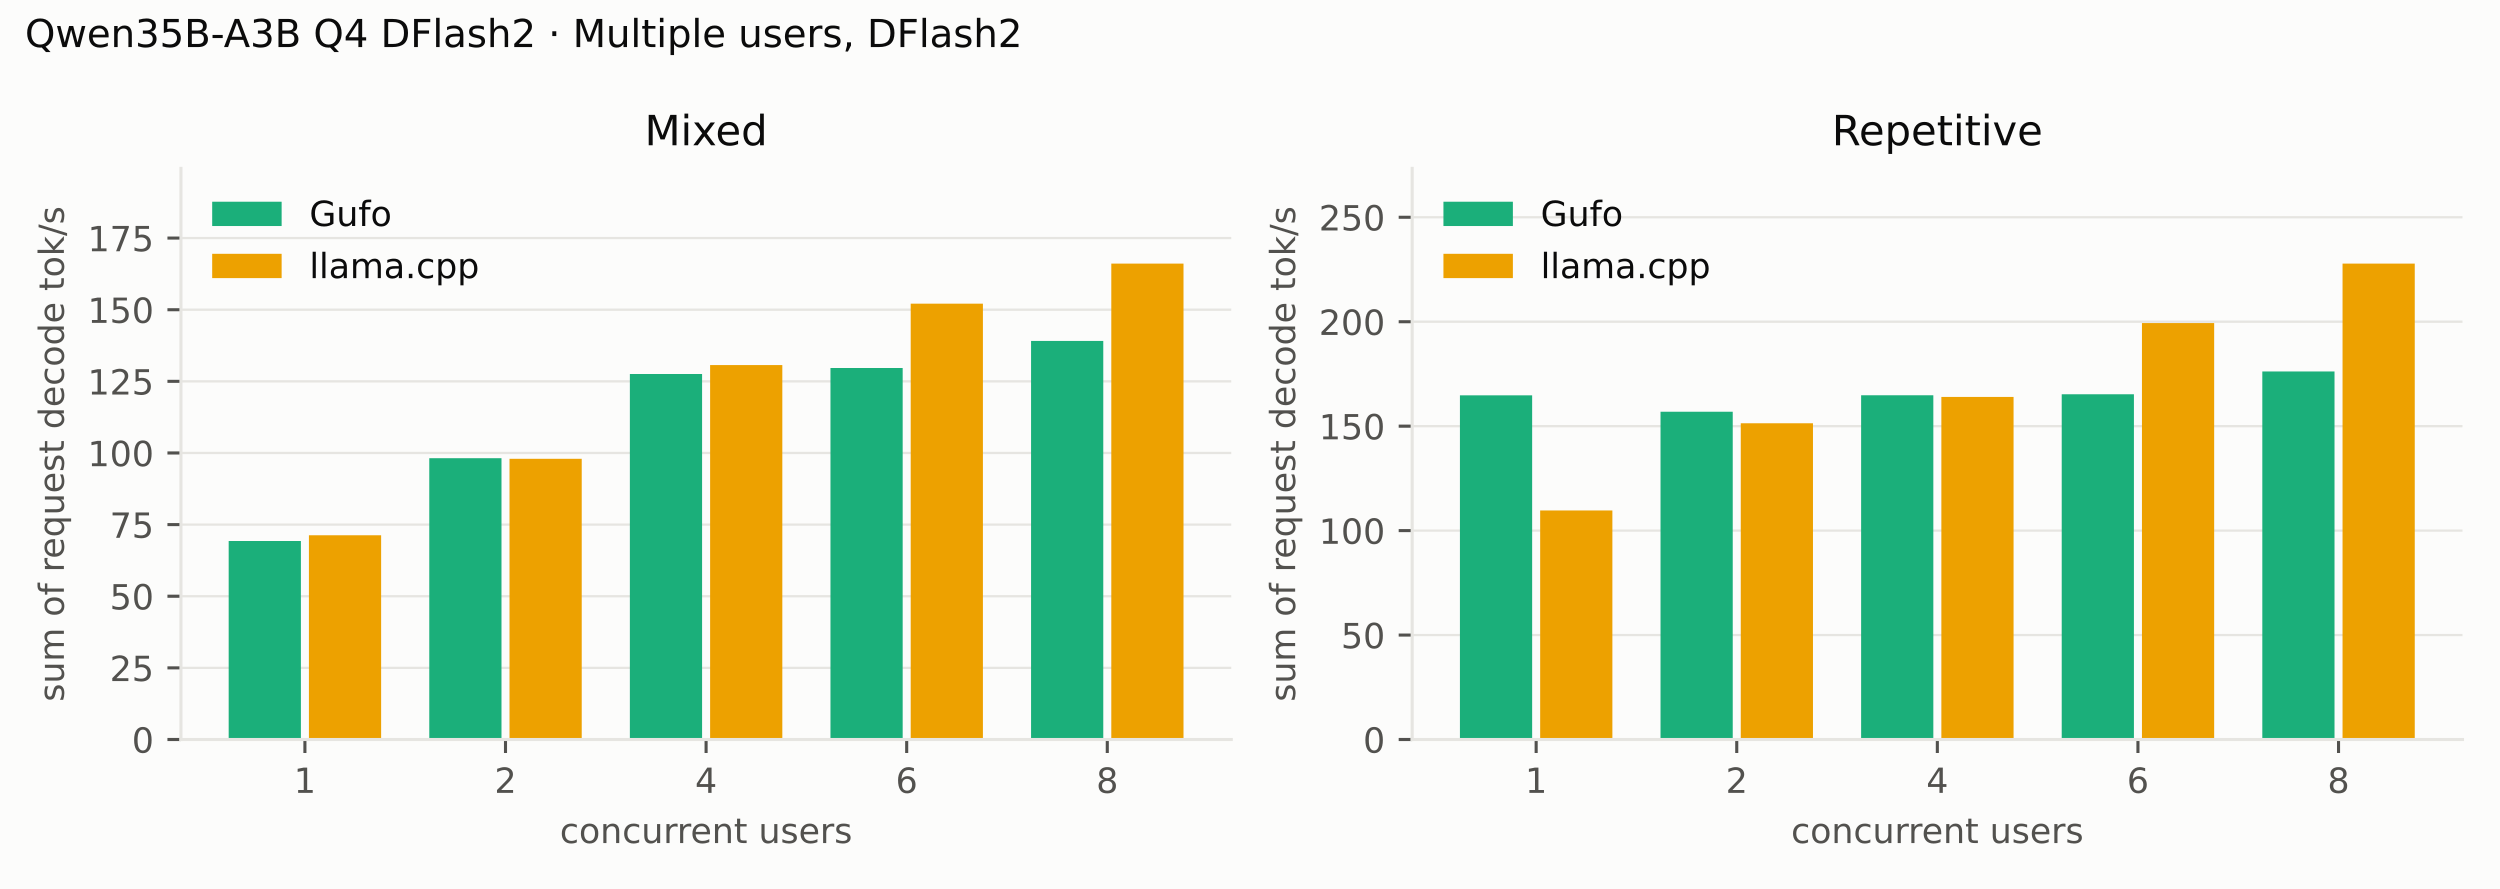
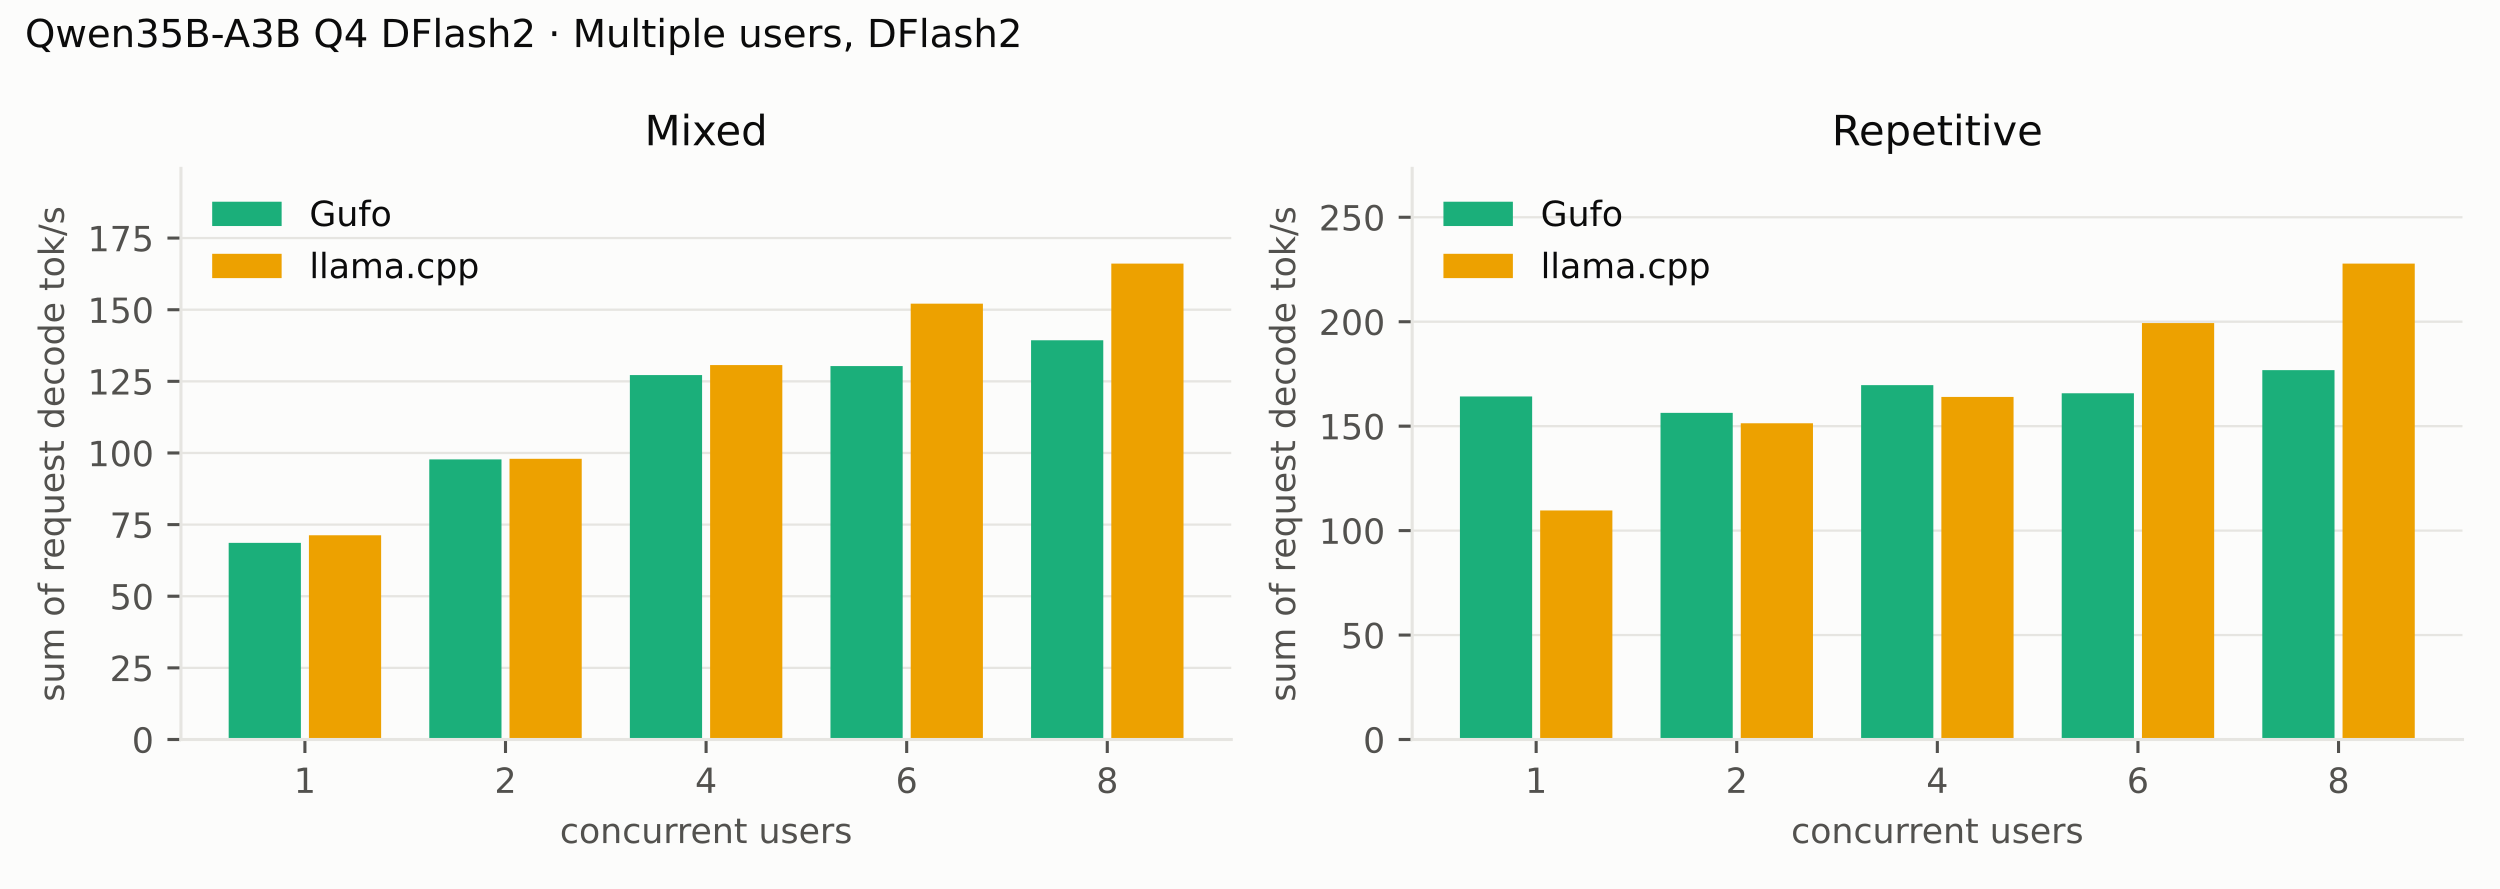
<svg xmlns="http://www.w3.org/2000/svg" xmlns:xlink="http://www.w3.org/1999/xlink" width="648pt" height="230.4pt" viewBox="0 0 648 230.4" version="1.1">
  <defs>
    <style type="text/css">*{stroke-linejoin: round; stroke-linecap: butt}</style>
  </defs>
  <g id="figure_1">
    <g id="patch_1">
      <path d="M 0 230.4 L 648 230.4 L 648 0 L 0 0 z " style="fill: #fcfcfb" />
    </g>
    <g id="axes_1">
      <g id="patch_2">
        <path d="M 46.899 191.68 L 319.14 191.68 L 319.14 43.647 L 46.899 43.647 z " style="fill: #fcfcfb" />
      </g>
      <g id="matplotlib.axis_1">
        <g id="xtick_1">
          <g id="line2d_1">
            <defs>
              <path id="m1ebf051f68" d="M 0 0 L 0 3.5 " style="stroke: #52514e; stroke-width: 0.8" />
            </defs>
            <g>
              <use xlink:href="#m1ebf051f68" x="79.032" y="191.68" style="fill: #52514e; stroke: #52514e; stroke-width: 0.8" />
            </g>
          </g>
          <g id="text_1">
            <text style="font-size: 9px; font-family: 'DejaVu Sans', 'Bitstream Vera Sans', 'Computer Modern Sans Serif', 'Lucida Grande', 'Verdana', 'Geneva', 'Lucid', 'Arial', 'Helvetica', 'Avant Garde', sans-serif; text-anchor: middle; fill: #52514e" x="79.032" y="205.518" transform="rotate(-0 79.03174 205.5179)">1</text>
          </g>
        </g>
        <g id="xtick_2">
          <g id="line2d_2">
            <g>
              <use xlink:href="#m1ebf051f68" x="131.026" y="191.68" style="fill: #52514e; stroke: #52514e; stroke-width: 0.8" />
            </g>
          </g>
          <g id="text_2">
            <text style="font-size: 9px; font-family: 'DejaVu Sans', 'Bitstream Vera Sans', 'Computer Modern Sans Serif', 'Lucida Grande', 'Verdana', 'Geneva', 'Lucid', 'Arial', 'Helvetica', 'Avant Garde', sans-serif; text-anchor: middle; fill: #52514e" x="131.026" y="205.518" transform="rotate(-0 131.0257 205.5179)">2</text>
          </g>
        </g>
        <g id="xtick_3">
          <g id="line2d_3">
            <g>
              <use xlink:href="#m1ebf051f68" x="183.02" y="191.68" style="fill: #52514e; stroke: #52514e; stroke-width: 0.8" />
            </g>
          </g>
          <g id="text_3">
            <text style="font-size: 9px; font-family: 'DejaVu Sans', 'Bitstream Vera Sans', 'Computer Modern Sans Serif', 'Lucida Grande', 'Verdana', 'Geneva', 'Lucid', 'Arial', 'Helvetica', 'Avant Garde', sans-serif; text-anchor: middle; fill: #52514e" x="183.02" y="205.518" transform="rotate(-0 183.0197 205.5179)">4</text>
          </g>
        </g>
        <g id="xtick_4">
          <g id="line2d_4">
            <g>
              <use xlink:href="#m1ebf051f68" x="235.014" y="191.68" style="fill: #52514e; stroke: #52514e; stroke-width: 0.8" />
            </g>
          </g>
          <g id="text_4">
            <text style="font-size: 9px; font-family: 'DejaVu Sans', 'Bitstream Vera Sans', 'Computer Modern Sans Serif', 'Lucida Grande', 'Verdana', 'Geneva', 'Lucid', 'Arial', 'Helvetica', 'Avant Garde', sans-serif; text-anchor: middle; fill: #52514e" x="235.014" y="205.518" transform="rotate(-0 235.0137 205.5179)">6</text>
          </g>
        </g>
        <g id="xtick_5">
          <g id="line2d_5">
            <g>
              <use xlink:href="#m1ebf051f68" x="287.008" y="191.68" style="fill: #52514e; stroke: #52514e; stroke-width: 0.8" />
            </g>
          </g>
          <g id="text_5">
            <text style="font-size: 9px; font-family: 'DejaVu Sans', 'Bitstream Vera Sans', 'Computer Modern Sans Serif', 'Lucida Grande', 'Verdana', 'Geneva', 'Lucid', 'Arial', 'Helvetica', 'Avant Garde', sans-serif; text-anchor: middle; fill: #52514e" x="287.008" y="205.518" transform="rotate(-0 287.0077 205.5179)">8</text>
          </g>
        </g>
        <g id="text_6">
          <text style="font-size: 9px; font-family: 'DejaVu Sans', 'Bitstream Vera Sans', 'Computer Modern Sans Serif', 'Lucida Grande', 'Verdana', 'Geneva', 'Lucid', 'Arial', 'Helvetica', 'Avant Garde', sans-serif; text-anchor: middle; fill: #52514e" x="183.02" y="218.518" transform="rotate(-0 183.0197 218.5179)">concurrent users</text>
        </g>
      </g>
      <g id="matplotlib.axis_2">
        <g id="ytick_1">
          <g id="line2d_6">
            <path d="M 46.899 191.68 L 319.14 191.68 " clip-path="url(#p1bdd1d52e2)" style="fill: none; stroke: #e6e5e1; stroke-width: 0.6; stroke-linecap: square" />
          </g>
          <g id="line2d_7">
            <defs>
              <path id="m680e5b1e24" d="M 0 0 L -3.5 0 " style="stroke: #52514e; stroke-width: 0.8" />
            </defs>
            <g>
              <use xlink:href="#m680e5b1e24" x="46.899" y="191.68" style="fill: #52514e; stroke: #52514e; stroke-width: 0.8" />
            </g>
          </g>
          <g id="text_7">
            <text style="font-size: 9px; font-family: 'DejaVu Sans', 'Bitstream Vera Sans', 'Computer Modern Sans Serif', 'Lucida Grande', 'Verdana', 'Geneva', 'Lucid', 'Arial', 'Helvetica', 'Avant Garde', sans-serif; text-anchor: end; fill: #52514e" x="39.899" y="195.099" transform="rotate(-0 39.89945 195.0989)">0</text>
          </g>
        </g>
        <g id="ytick_2">
          <g id="line2d_8">
            <path d="M 46.899 173.113 L 319.14 173.113 " clip-path="url(#p1bdd1d52e2)" style="fill: none; stroke: #e6e5e1; stroke-width: 0.6; stroke-linecap: square" />
          </g>
          <g id="line2d_9">
            <g>
              <use xlink:href="#m680e5b1e24" x="46.899" y="173.113" style="fill: #52514e; stroke: #52514e; stroke-width: 0.8" />
            </g>
          </g>
          <g id="text_8">
            <text style="font-size: 9px; font-family: 'DejaVu Sans', 'Bitstream Vera Sans', 'Computer Modern Sans Serif', 'Lucida Grande', 'Verdana', 'Geneva', 'Lucid', 'Arial', 'Helvetica', 'Avant Garde', sans-serif; text-anchor: end; fill: #52514e" x="39.899" y="176.532" transform="rotate(-0 39.89945 176.5317)">25</text>
          </g>
        </g>
        <g id="ytick_3">
          <g id="line2d_10">
            <path d="M 46.899 154.546 L 319.14 154.546 " clip-path="url(#p1bdd1d52e2)" style="fill: none; stroke: #e6e5e1; stroke-width: 0.6; stroke-linecap: square" />
          </g>
          <g id="line2d_11">
            <g>
              <use xlink:href="#m680e5b1e24" x="46.899" y="154.546" style="fill: #52514e; stroke: #52514e; stroke-width: 0.8" />
            </g>
          </g>
          <g id="text_9">
            <text style="font-size: 9px; font-family: 'DejaVu Sans', 'Bitstream Vera Sans', 'Computer Modern Sans Serif', 'Lucida Grande', 'Verdana', 'Geneva', 'Lucid', 'Arial', 'Helvetica', 'Avant Garde', sans-serif; text-anchor: end; fill: #52514e" x="39.899" y="157.964" transform="rotate(-0 39.89945 157.9645)">50</text>
          </g>
        </g>
        <g id="ytick_4">
          <g id="line2d_12">
            <path d="M 46.899 135.978 L 319.14 135.978 " clip-path="url(#p1bdd1d52e2)" style="fill: none; stroke: #e6e5e1; stroke-width: 0.6; stroke-linecap: square" />
          </g>
          <g id="line2d_13">
            <g>
              <use xlink:href="#m680e5b1e24" x="46.899" y="135.978" style="fill: #52514e; stroke: #52514e; stroke-width: 0.8" />
            </g>
          </g>
          <g id="text_10">
            <text style="font-size: 9px; font-family: 'DejaVu Sans', 'Bitstream Vera Sans', 'Computer Modern Sans Serif', 'Lucida Grande', 'Verdana', 'Geneva', 'Lucid', 'Arial', 'Helvetica', 'Avant Garde', sans-serif; text-anchor: end; fill: #52514e" x="39.899" y="139.397" transform="rotate(-0 39.89945 139.3972)">75</text>
          </g>
        </g>
        <g id="ytick_5">
          <g id="line2d_14">
            <path d="M 46.899 117.411 L 319.14 117.411 " clip-path="url(#p1bdd1d52e2)" style="fill: none; stroke: #e6e5e1; stroke-width: 0.6; stroke-linecap: square" />
          </g>
          <g id="line2d_15">
            <g>
              <use xlink:href="#m680e5b1e24" x="46.899" y="117.411" style="fill: #52514e; stroke: #52514e; stroke-width: 0.8" />
            </g>
          </g>
          <g id="text_11">
            <text style="font-size: 9px; font-family: 'DejaVu Sans', 'Bitstream Vera Sans', 'Computer Modern Sans Serif', 'Lucida Grande', 'Verdana', 'Geneva', 'Lucid', 'Arial', 'Helvetica', 'Avant Garde', sans-serif; text-anchor: end; fill: #52514e" x="39.899" y="120.83" transform="rotate(-0 39.89945 120.83)">100</text>
          </g>
        </g>
        <g id="ytick_6">
          <g id="line2d_16">
            <path d="M 46.899 98.844 L 319.14 98.844 " clip-path="url(#p1bdd1d52e2)" style="fill: none; stroke: #e6e5e1; stroke-width: 0.6; stroke-linecap: square" />
          </g>
          <g id="line2d_17">
            <g>
              <use xlink:href="#m680e5b1e24" x="46.899" y="98.844" style="fill: #52514e; stroke: #52514e; stroke-width: 0.8" />
            </g>
          </g>
          <g id="text_12">
            <text style="font-size: 9px; font-family: 'DejaVu Sans', 'Bitstream Vera Sans', 'Computer Modern Sans Serif', 'Lucida Grande', 'Verdana', 'Geneva', 'Lucid', 'Arial', 'Helvetica', 'Avant Garde', sans-serif; text-anchor: end; fill: #52514e" x="39.899" y="102.263" transform="rotate(-0 39.89945 102.2627)">125</text>
          </g>
        </g>
        <g id="ytick_7">
          <g id="line2d_18">
            <path d="M 46.899 80.277 L 319.14 80.277 " clip-path="url(#p1bdd1d52e2)" style="fill: none; stroke: #e6e5e1; stroke-width: 0.6; stroke-linecap: square" />
          </g>
          <g id="line2d_19">
            <g>
              <use xlink:href="#m680e5b1e24" x="46.899" y="80.277" style="fill: #52514e; stroke: #52514e; stroke-width: 0.8" />
            </g>
          </g>
          <g id="text_13">
            <text style="font-size: 9px; font-family: 'DejaVu Sans', 'Bitstream Vera Sans', 'Computer Modern Sans Serif', 'Lucida Grande', 'Verdana', 'Geneva', 'Lucid', 'Arial', 'Helvetica', 'Avant Garde', sans-serif; text-anchor: end; fill: #52514e" x="39.899" y="83.695" transform="rotate(-0 39.89945 83.69549)">150</text>
          </g>
        </g>
        <g id="ytick_8">
          <g id="line2d_20">
            <path d="M 46.899 61.709 L 319.14 61.709 " clip-path="url(#p1bdd1d52e2)" style="fill: none; stroke: #e6e5e1; stroke-width: 0.6; stroke-linecap: square" />
          </g>
          <g id="line2d_21">
            <g>
              <use xlink:href="#m680e5b1e24" x="46.899" y="61.709" style="fill: #52514e; stroke: #52514e; stroke-width: 0.8" />
            </g>
          </g>
          <g id="text_14">
            <text style="font-size: 9px; font-family: 'DejaVu Sans', 'Bitstream Vera Sans', 'Computer Modern Sans Serif', 'Lucida Grande', 'Verdana', 'Geneva', 'Lucid', 'Arial', 'Helvetica', 'Avant Garde', sans-serif; text-anchor: end; fill: #52514e" x="39.899" y="65.128" transform="rotate(-0 39.89945 65.12825)">175</text>
          </g>
        </g>
        <g id="text_15">
          <text style="font-size: 9px; font-family: 'DejaVu Sans', 'Bitstream Vera Sans', 'Computer Modern Sans Serif', 'Lucida Grande', 'Verdana', 'Geneva', 'Lucid', 'Arial', 'Helvetica', 'Avant Garde', sans-serif; text-anchor: middle; fill: #52514e" x="16.559" y="117.664" transform="rotate(-90 16.55859 117.6635)">sum of request decode tok/s</text>
        </g>
      </g>
      <g id="patch_3">
-         <path d="M 59.274 191.68 L 77.992 191.68 L 77.992 140.226 L 59.274 140.226 z " clip-path="url(#p1bdd1d52e2)" style="fill: #1baf7a" />
+         <path d="M 59.274 191.68 L 77.992 191.68 L 77.992 140.717 L 59.274 140.717 z " clip-path="url(#p1bdd1d52e2)" style="fill: #1baf7a" />
      </g>
      <g id="patch_4">
-         <path d="M 111.268 191.68 L 129.986 191.68 L 129.986 118.763 L 111.268 118.763 z " clip-path="url(#p1bdd1d52e2)" style="fill: #1baf7a" />
+         <path d="M 111.268 191.68 L 129.986 191.68 L 129.986 119.082 L 111.268 119.082 z " clip-path="url(#p1bdd1d52e2)" style="fill: #1baf7a" />
      </g>
      <g id="patch_5">
-         <path d="M 163.262 191.68 L 181.98 191.68 L 181.98 96.935 L 163.262 96.935 z " clip-path="url(#p1bdd1d52e2)" style="fill: #1baf7a" />
+         <path d="M 163.262 191.68 L 181.98 191.68 L 181.98 97.21 L 163.262 97.21 z " clip-path="url(#p1bdd1d52e2)" style="fill: #1baf7a" />
      </g>
      <g id="patch_6">
-         <path d="M 215.256 191.68 L 233.974 191.68 L 233.974 95.383 L 215.256 95.383 z " clip-path="url(#p1bdd1d52e2)" style="fill: #1baf7a" />
+         <path d="M 215.256 191.68 L 233.974 191.68 L 233.974 94.893 L 215.256 94.893 z " clip-path="url(#p1bdd1d52e2)" style="fill: #1baf7a" />
      </g>
      <g id="patch_7">
-         <path d="M 267.25 191.68 L 285.968 191.68 L 285.968 88.364 L 267.25 88.364 z " clip-path="url(#p1bdd1d52e2)" style="fill: #1baf7a" />
+         <path d="M 267.25 191.68 L 285.968 191.68 L 285.968 88.201 L 267.25 88.201 z " clip-path="url(#p1bdd1d52e2)" style="fill: #1baf7a" />
      </g>
      <g id="patch_8">
        <path d="M 80.072 191.68 L 98.789 191.68 L 98.789 138.734 L 80.072 138.734 z " clip-path="url(#p1bdd1d52e2)" style="fill: #eda100" />
      </g>
      <g id="patch_9">
        <path d="M 132.066 191.68 L 150.783 191.68 L 150.783 118.926 L 132.066 118.926 z " clip-path="url(#p1bdd1d52e2)" style="fill: #eda100" />
      </g>
      <g id="patch_10">
        <path d="M 184.06 191.68 L 202.777 191.68 L 202.777 94.618 L 184.06 94.618 z " clip-path="url(#p1bdd1d52e2)" style="fill: #eda100" />
      </g>
      <g id="patch_11">
        <path d="M 236.054 191.68 L 254.771 191.68 L 254.771 78.709 L 236.054 78.709 z " clip-path="url(#p1bdd1d52e2)" style="fill: #eda100" />
      </g>
      <g id="patch_12">
        <path d="M 288.048 191.68 L 306.765 191.68 L 306.765 68.319 L 288.048 68.319 z " clip-path="url(#p1bdd1d52e2)" style="fill: #eda100" />
      </g>
      <g id="patch_13">
        <path d="M 46.899 191.68 L 46.899 43.647 " style="fill: none; stroke: #e6e5e1; stroke-width: 0.8; stroke-linejoin: miter; stroke-linecap: square" />
      </g>
      <g id="patch_14">
        <path d="M 46.899 191.68 L 319.14 191.68 " style="fill: none; stroke: #e6e5e1; stroke-width: 0.8; stroke-linejoin: miter; stroke-linecap: square" />
      </g>
      <g id="text_16">
        <text style="font-size: 10.8px; font-family: 'DejaVu Sans', 'Bitstream Vera Sans', 'Computer Modern Sans Serif', 'Lucida Grande', 'Verdana', 'Geneva', 'Lucid', 'Arial', 'Helvetica', 'Avant Garde', sans-serif; text-anchor: middle; fill: #0b0b0b" x="183.02" y="37.647" transform="rotate(-0 183.0197 37.64709)">Mixed</text>
      </g>
      <g id="legend_1">
        <g id="patch_15">
          <path d="M 54.999 58.586 L 72.999 58.586 L 72.999 52.286 L 54.999 52.286 z " style="fill: #1baf7a" />
        </g>
        <g id="text_17">
          <text style="font-size: 9px; font-family: 'DejaVu Sans', 'Bitstream Vera Sans', 'Computer Modern Sans Serif', 'Lucida Grande', 'Verdana', 'Geneva', 'Lucid', 'Arial', 'Helvetica', 'Avant Garde', sans-serif; text-anchor: start; fill: #0b0b0b" x="80.199" y="58.586" transform="rotate(-0 80.19945 58.58569)">Gufo</text>
        </g>
        <g id="patch_16">
          <path d="M 54.999 72.086 L 72.999 72.086 L 72.999 65.786 L 54.999 65.786 z " style="fill: #eda100" />
        </g>
        <g id="text_18">
          <text style="font-size: 9px; font-family: 'DejaVu Sans', 'Bitstream Vera Sans', 'Computer Modern Sans Serif', 'Lucida Grande', 'Verdana', 'Geneva', 'Lucid', 'Arial', 'Helvetica', 'Avant Garde', sans-serif; text-anchor: start; fill: #0b0b0b" x="80.199" y="72.086" transform="rotate(-0 80.19945 72.08639)">llama.cpp</text>
        </g>
      </g>
    </g>
    <g id="axes_2">
      <g id="patch_17">
        <path d="M 366.039 191.68 L 638.28 191.68 L 638.28 43.647 L 366.039 43.647 z " style="fill: #fcfcfb" />
      </g>
      <g id="matplotlib.axis_3">
        <g id="xtick_6">
          <g id="line2d_22">
            <g>
              <use xlink:href="#m1ebf051f68" x="398.172" y="191.68" style="fill: #52514e; stroke: #52514e; stroke-width: 0.8" />
            </g>
          </g>
          <g id="text_19">
            <text style="font-size: 9px; font-family: 'DejaVu Sans', 'Bitstream Vera Sans', 'Computer Modern Sans Serif', 'Lucida Grande', 'Verdana', 'Geneva', 'Lucid', 'Arial', 'Helvetica', 'Avant Garde', sans-serif; text-anchor: middle; fill: #52514e" x="398.172" y="205.518" transform="rotate(-0 398.1717 205.5179)">1</text>
          </g>
        </g>
        <g id="xtick_7">
          <g id="line2d_23">
            <g>
              <use xlink:href="#m1ebf051f68" x="450.166" y="191.68" style="fill: #52514e; stroke: #52514e; stroke-width: 0.8" />
            </g>
          </g>
          <g id="text_20">
            <text style="font-size: 9px; font-family: 'DejaVu Sans', 'Bitstream Vera Sans', 'Computer Modern Sans Serif', 'Lucida Grande', 'Verdana', 'Geneva', 'Lucid', 'Arial', 'Helvetica', 'Avant Garde', sans-serif; text-anchor: middle; fill: #52514e" x="450.166" y="205.518" transform="rotate(-0 450.1657 205.5179)">2</text>
          </g>
        </g>
        <g id="xtick_8">
          <g id="line2d_24">
            <g>
              <use xlink:href="#m1ebf051f68" x="502.16" y="191.68" style="fill: #52514e; stroke: #52514e; stroke-width: 0.8" />
            </g>
          </g>
          <g id="text_21">
            <text style="font-size: 9px; font-family: 'DejaVu Sans', 'Bitstream Vera Sans', 'Computer Modern Sans Serif', 'Lucida Grande', 'Verdana', 'Geneva', 'Lucid', 'Arial', 'Helvetica', 'Avant Garde', sans-serif; text-anchor: middle; fill: #52514e" x="502.16" y="205.518" transform="rotate(-0 502.1597 205.5179)">4</text>
          </g>
        </g>
        <g id="xtick_9">
          <g id="line2d_25">
            <g>
              <use xlink:href="#m1ebf051f68" x="554.154" y="191.68" style="fill: #52514e; stroke: #52514e; stroke-width: 0.8" />
            </g>
          </g>
          <g id="text_22">
            <text style="font-size: 9px; font-family: 'DejaVu Sans', 'Bitstream Vera Sans', 'Computer Modern Sans Serif', 'Lucida Grande', 'Verdana', 'Geneva', 'Lucid', 'Arial', 'Helvetica', 'Avant Garde', sans-serif; text-anchor: middle; fill: #52514e" x="554.154" y="205.518" transform="rotate(-0 554.1537 205.5179)">6</text>
          </g>
        </g>
        <g id="xtick_10">
          <g id="line2d_26">
            <g>
              <use xlink:href="#m1ebf051f68" x="606.148" y="191.68" style="fill: #52514e; stroke: #52514e; stroke-width: 0.8" />
            </g>
          </g>
          <g id="text_23">
            <text style="font-size: 9px; font-family: 'DejaVu Sans', 'Bitstream Vera Sans', 'Computer Modern Sans Serif', 'Lucida Grande', 'Verdana', 'Geneva', 'Lucid', 'Arial', 'Helvetica', 'Avant Garde', sans-serif; text-anchor: middle; fill: #52514e" x="606.148" y="205.518" transform="rotate(-0 606.1477 205.5179)">8</text>
          </g>
        </g>
        <g id="text_24">
          <text style="font-size: 9px; font-family: 'DejaVu Sans', 'Bitstream Vera Sans', 'Computer Modern Sans Serif', 'Lucida Grande', 'Verdana', 'Geneva', 'Lucid', 'Arial', 'Helvetica', 'Avant Garde', sans-serif; text-anchor: middle; fill: #52514e" x="502.16" y="218.518" transform="rotate(-0 502.1597 218.5179)">concurrent users</text>
        </g>
      </g>
      <g id="matplotlib.axis_4">
        <g id="ytick_9">
          <g id="line2d_27">
            <path d="M 366.039 191.68 L 638.28 191.68 " clip-path="url(#pbed3e39741)" style="fill: none; stroke: #e6e5e1; stroke-width: 0.6; stroke-linecap: square" />
          </g>
          <g id="line2d_28">
            <g>
              <use xlink:href="#m680e5b1e24" x="366.039" y="191.68" style="fill: #52514e; stroke: #52514e; stroke-width: 0.8" />
            </g>
          </g>
          <g id="text_25">
            <text style="font-size: 9px; font-family: 'DejaVu Sans', 'Bitstream Vera Sans', 'Computer Modern Sans Serif', 'Lucida Grande', 'Verdana', 'Geneva', 'Lucid', 'Arial', 'Helvetica', 'Avant Garde', sans-serif; text-anchor: end; fill: #52514e" x="359.039" y="195.099" transform="rotate(-0 359.0395 195.0989)">0</text>
          </g>
        </g>
        <g id="ytick_10">
          <g id="line2d_29">
            <path d="M 366.039 164.607 L 638.28 164.607 " clip-path="url(#pbed3e39741)" style="fill: none; stroke: #e6e5e1; stroke-width: 0.6; stroke-linecap: square" />
          </g>
          <g id="line2d_30">
            <g>
              <use xlink:href="#m680e5b1e24" x="366.039" y="164.607" style="fill: #52514e; stroke: #52514e; stroke-width: 0.8" />
            </g>
          </g>
          <g id="text_26">
            <text style="font-size: 9px; font-family: 'DejaVu Sans', 'Bitstream Vera Sans', 'Computer Modern Sans Serif', 'Lucida Grande', 'Verdana', 'Geneva', 'Lucid', 'Arial', 'Helvetica', 'Avant Garde', sans-serif; text-anchor: end; fill: #52514e" x="359.039" y="168.026" transform="rotate(-0 359.0395 168.026)">50</text>
          </g>
        </g>
        <g id="ytick_11">
          <g id="line2d_31">
            <path d="M 366.039 137.534 L 638.28 137.534 " clip-path="url(#pbed3e39741)" style="fill: none; stroke: #e6e5e1; stroke-width: 0.6; stroke-linecap: square" />
          </g>
          <g id="line2d_32">
            <g>
              <use xlink:href="#m680e5b1e24" x="366.039" y="137.534" style="fill: #52514e; stroke: #52514e; stroke-width: 0.8" />
            </g>
          </g>
          <g id="text_27">
            <text style="font-size: 9px; font-family: 'DejaVu Sans', 'Bitstream Vera Sans', 'Computer Modern Sans Serif', 'Lucida Grande', 'Verdana', 'Geneva', 'Lucid', 'Arial', 'Helvetica', 'Avant Garde', sans-serif; text-anchor: end; fill: #52514e" x="359.039" y="140.953" transform="rotate(-0 359.0395 140.953)">100</text>
          </g>
        </g>
        <g id="ytick_12">
          <g id="line2d_33">
            <path d="M 366.039 110.461 L 638.28 110.461 " clip-path="url(#pbed3e39741)" style="fill: none; stroke: #e6e5e1; stroke-width: 0.6; stroke-linecap: square" />
          </g>
          <g id="line2d_34">
            <g>
              <use xlink:href="#m680e5b1e24" x="366.039" y="110.461" style="fill: #52514e; stroke: #52514e; stroke-width: 0.8" />
            </g>
          </g>
          <g id="text_28">
            <text style="font-size: 9px; font-family: 'DejaVu Sans', 'Bitstream Vera Sans', 'Computer Modern Sans Serif', 'Lucida Grande', 'Verdana', 'Geneva', 'Lucid', 'Arial', 'Helvetica', 'Avant Garde', sans-serif; text-anchor: end; fill: #52514e" x="359.039" y="113.88" transform="rotate(-0 359.0395 113.88)">150</text>
          </g>
        </g>
        <g id="ytick_13">
          <g id="line2d_35">
            <path d="M 366.039 83.388 L 638.28 83.388 " clip-path="url(#pbed3e39741)" style="fill: none; stroke: #e6e5e1; stroke-width: 0.6; stroke-linecap: square" />
          </g>
          <g id="line2d_36">
            <g>
              <use xlink:href="#m680e5b1e24" x="366.039" y="83.388" style="fill: #52514e; stroke: #52514e; stroke-width: 0.8" />
            </g>
          </g>
          <g id="text_29">
            <text style="font-size: 9px; font-family: 'DejaVu Sans', 'Bitstream Vera Sans', 'Computer Modern Sans Serif', 'Lucida Grande', 'Verdana', 'Geneva', 'Lucid', 'Arial', 'Helvetica', 'Avant Garde', sans-serif; text-anchor: end; fill: #52514e" x="359.039" y="86.807" transform="rotate(-0 359.0395 86.80701)">200</text>
          </g>
        </g>
        <g id="ytick_14">
          <g id="line2d_37">
            <path d="M 366.039 56.315 L 638.28 56.315 " clip-path="url(#pbed3e39741)" style="fill: none; stroke: #e6e5e1; stroke-width: 0.6; stroke-linecap: square" />
          </g>
          <g id="line2d_38">
            <g>
              <use xlink:href="#m680e5b1e24" x="366.039" y="56.315" style="fill: #52514e; stroke: #52514e; stroke-width: 0.8" />
            </g>
          </g>
          <g id="text_30">
            <text style="font-size: 9px; font-family: 'DejaVu Sans', 'Bitstream Vera Sans', 'Computer Modern Sans Serif', 'Lucida Grande', 'Verdana', 'Geneva', 'Lucid', 'Arial', 'Helvetica', 'Avant Garde', sans-serif; text-anchor: end; fill: #52514e" x="359.039" y="59.734" transform="rotate(-0 359.0395 59.73403)">250</text>
          </g>
        </g>
        <g id="text_31">
          <text style="font-size: 9px; font-family: 'DejaVu Sans', 'Bitstream Vera Sans', 'Computer Modern Sans Serif', 'Lucida Grande', 'Verdana', 'Geneva', 'Lucid', 'Arial', 'Helvetica', 'Avant Garde', sans-serif; text-anchor: middle; fill: #52514e" x="335.699" y="117.664" transform="rotate(-90 335.6986 117.6635)">sum of request decode tok/s</text>
        </g>
      </g>
      <g id="patch_18">
-         <path d="M 378.414 191.68 L 397.132 191.68 L 397.132 102.475 L 378.414 102.475 z " clip-path="url(#pbed3e39741)" style="fill: #1baf7a" />
+         <path d="M 378.414 191.68 L 397.132 191.68 L 397.132 102.756 L 378.414 102.756 z " clip-path="url(#pbed3e39741)" style="fill: #1baf7a" />
      </g>
      <g id="patch_19">
-         <path d="M 430.408 191.68 L 449.126 191.68 L 449.126 106.72 L 430.408 106.72 z " clip-path="url(#pbed3e39741)" style="fill: #1baf7a" />
+         <path d="M 430.408 191.68 L 449.126 191.68 L 449.126 107.012 L 430.408 107.012 z " clip-path="url(#pbed3e39741)" style="fill: #1baf7a" />
      </g>
      <g id="patch_20">
-         <path d="M 482.402 191.68 L 501.12 191.68 L 501.12 102.453 L 482.402 102.453 z " clip-path="url(#pbed3e39741)" style="fill: #1baf7a" />
+         <path d="M 482.402 191.68 L 501.12 191.68 L 501.12 99.821 L 482.402 99.821 z " clip-path="url(#pbed3e39741)" style="fill: #1baf7a" />
      </g>
      <g id="patch_21">
-         <path d="M 534.396 191.68 L 553.114 191.68 L 553.114 102.188 L 534.396 102.188 z " clip-path="url(#pbed3e39741)" style="fill: #1baf7a" />
+         <path d="M 534.396 191.68 L 553.114 191.68 L 553.114 101.933 L 534.396 101.933 z " clip-path="url(#pbed3e39741)" style="fill: #1baf7a" />
      </g>
      <g id="patch_22">
-         <path d="M 586.39 191.68 L 605.108 191.68 L 605.108 96.28 L 586.39 96.28 z " clip-path="url(#pbed3e39741)" style="fill: #1baf7a" />
+         <path d="M 586.39 191.68 L 605.108 191.68 L 605.108 95.945 L 586.39 95.945 z " clip-path="url(#pbed3e39741)" style="fill: #1baf7a" />
      </g>
      <g id="patch_23">
        <path d="M 399.212 191.68 L 417.929 191.68 L 417.929 132.314 L 399.212 132.314 z " clip-path="url(#pbed3e39741)" style="fill: #eda100" />
      </g>
      <g id="patch_24">
        <path d="M 451.206 191.68 L 469.923 191.68 L 469.923 109.703 L 451.206 109.703 z " clip-path="url(#pbed3e39741)" style="fill: #eda100" />
      </g>
      <g id="patch_25">
        <path d="M 503.2 191.68 L 521.917 191.68 L 521.917 102.886 L 503.2 102.886 z " clip-path="url(#pbed3e39741)" style="fill: #eda100" />
      </g>
      <g id="patch_26">
        <path d="M 555.194 191.68 L 573.911 191.68 L 573.911 83.735 L 555.194 83.735 z " clip-path="url(#pbed3e39741)" style="fill: #eda100" />
      </g>
      <g id="patch_27">
        <path d="M 607.188 191.68 L 625.905 191.68 L 625.905 68.319 L 607.188 68.319 z " clip-path="url(#pbed3e39741)" style="fill: #eda100" />
      </g>
      <g id="patch_28">
        <path d="M 366.039 191.68 L 366.039 43.647 " style="fill: none; stroke: #e6e5e1; stroke-width: 0.8; stroke-linejoin: miter; stroke-linecap: square" />
      </g>
      <g id="patch_29">
        <path d="M 366.039 191.68 L 638.28 191.68 " style="fill: none; stroke: #e6e5e1; stroke-width: 0.8; stroke-linejoin: miter; stroke-linecap: square" />
      </g>
      <g id="text_32">
        <text style="font-size: 10.8px; font-family: 'DejaVu Sans', 'Bitstream Vera Sans', 'Computer Modern Sans Serif', 'Lucida Grande', 'Verdana', 'Geneva', 'Lucid', 'Arial', 'Helvetica', 'Avant Garde', sans-serif; text-anchor: middle; fill: #0b0b0b" x="502.16" y="37.647" transform="rotate(-0 502.1597 37.64709)">Repetitive</text>
      </g>
      <g id="legend_2">
        <g id="patch_30">
          <path d="M 374.139 58.586 L 392.139 58.586 L 392.139 52.286 L 374.139 52.286 z " style="fill: #1baf7a" />
        </g>
        <g id="text_33">
          <text style="font-size: 9px; font-family: 'DejaVu Sans', 'Bitstream Vera Sans', 'Computer Modern Sans Serif', 'Lucida Grande', 'Verdana', 'Geneva', 'Lucid', 'Arial', 'Helvetica', 'Avant Garde', sans-serif; text-anchor: start; fill: #0b0b0b" x="399.339" y="58.586" transform="rotate(-0 399.3395 58.58569)">Gufo</text>
        </g>
        <g id="patch_31">
          <path d="M 374.139 72.086 L 392.139 72.086 L 392.139 65.786 L 374.139 65.786 z " style="fill: #eda100" />
        </g>
        <g id="text_34">
          <text style="font-size: 9px; font-family: 'DejaVu Sans', 'Bitstream Vera Sans', 'Computer Modern Sans Serif', 'Lucida Grande', 'Verdana', 'Geneva', 'Lucid', 'Arial', 'Helvetica', 'Avant Garde', sans-serif; text-anchor: start; fill: #0b0b0b" x="399.339" y="72.086" transform="rotate(-0 399.3395 72.08639)">llama.cpp</text>
        </g>
      </g>
    </g>
    <g id="text_35">
      <text style="font-size: 10px; font-family: 'DejaVu Sans', 'Bitstream Vera Sans', 'Computer Modern Sans Serif', 'Lucida Grande', 'Verdana', 'Geneva', 'Lucid', 'Arial', 'Helvetica', 'Avant Garde', sans-serif; text-anchor: start; fill: #0b0b0b" x="6.48" y="12.206" transform="rotate(-0 6.48 12.20644)">Qwen35B-A3B Q4 DFlash2 · Multiple users, DFlash2</text>
    </g>
  </g>
  <defs>
    <clipPath id="p1bdd1d52e2">
      <rect x="46.899" y="43.647" width="272.241" height="148.033" />
    </clipPath>
    <clipPath id="pbed3e39741">
      <rect x="366.039" y="43.647" width="272.241" height="148.033" />
    </clipPath>
  </defs>
</svg>
